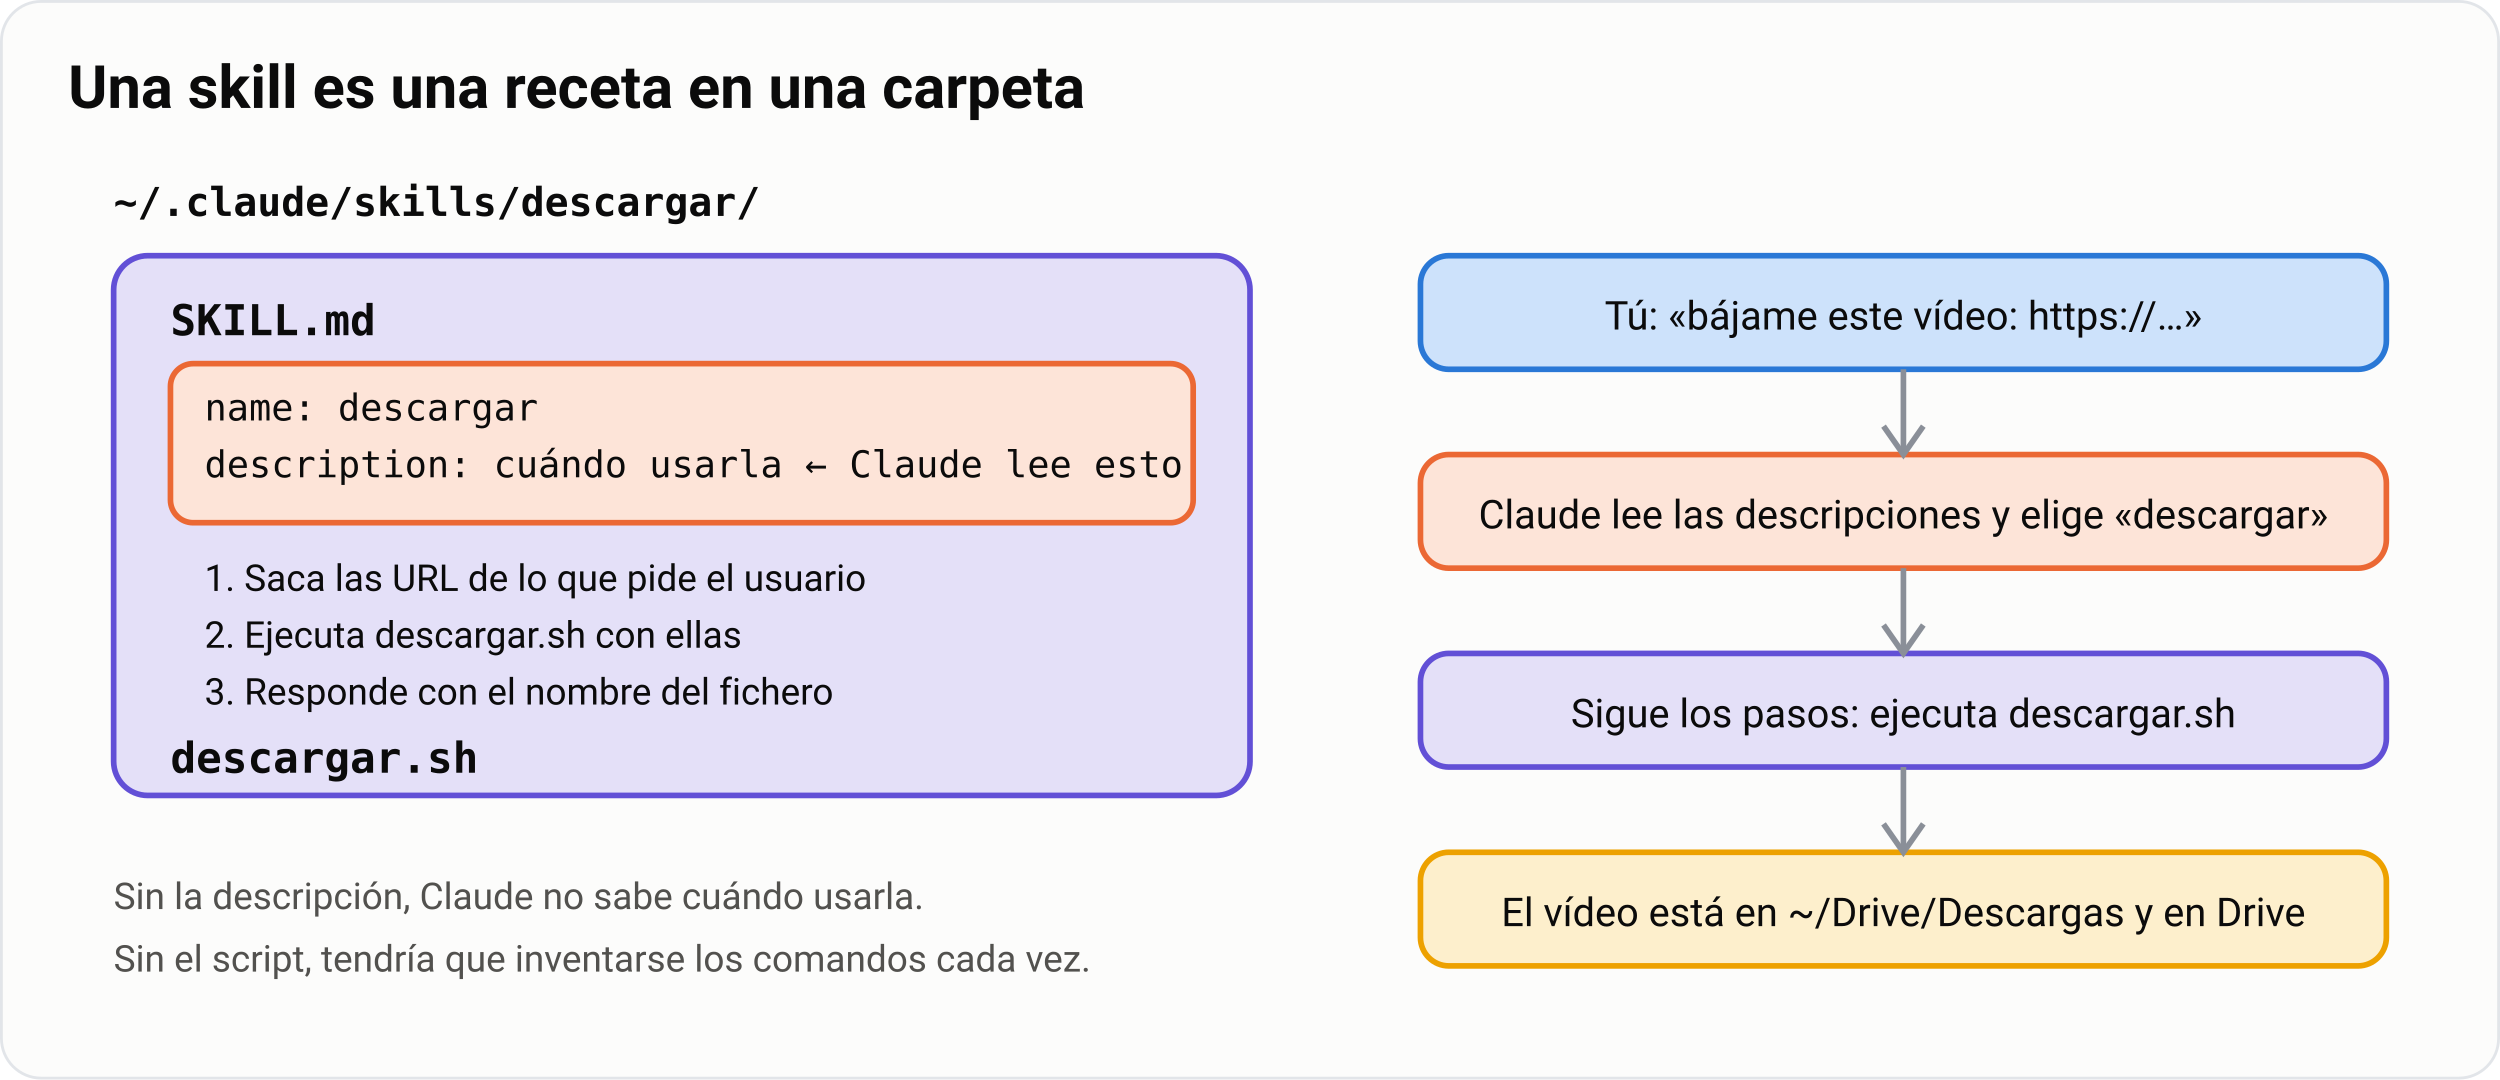
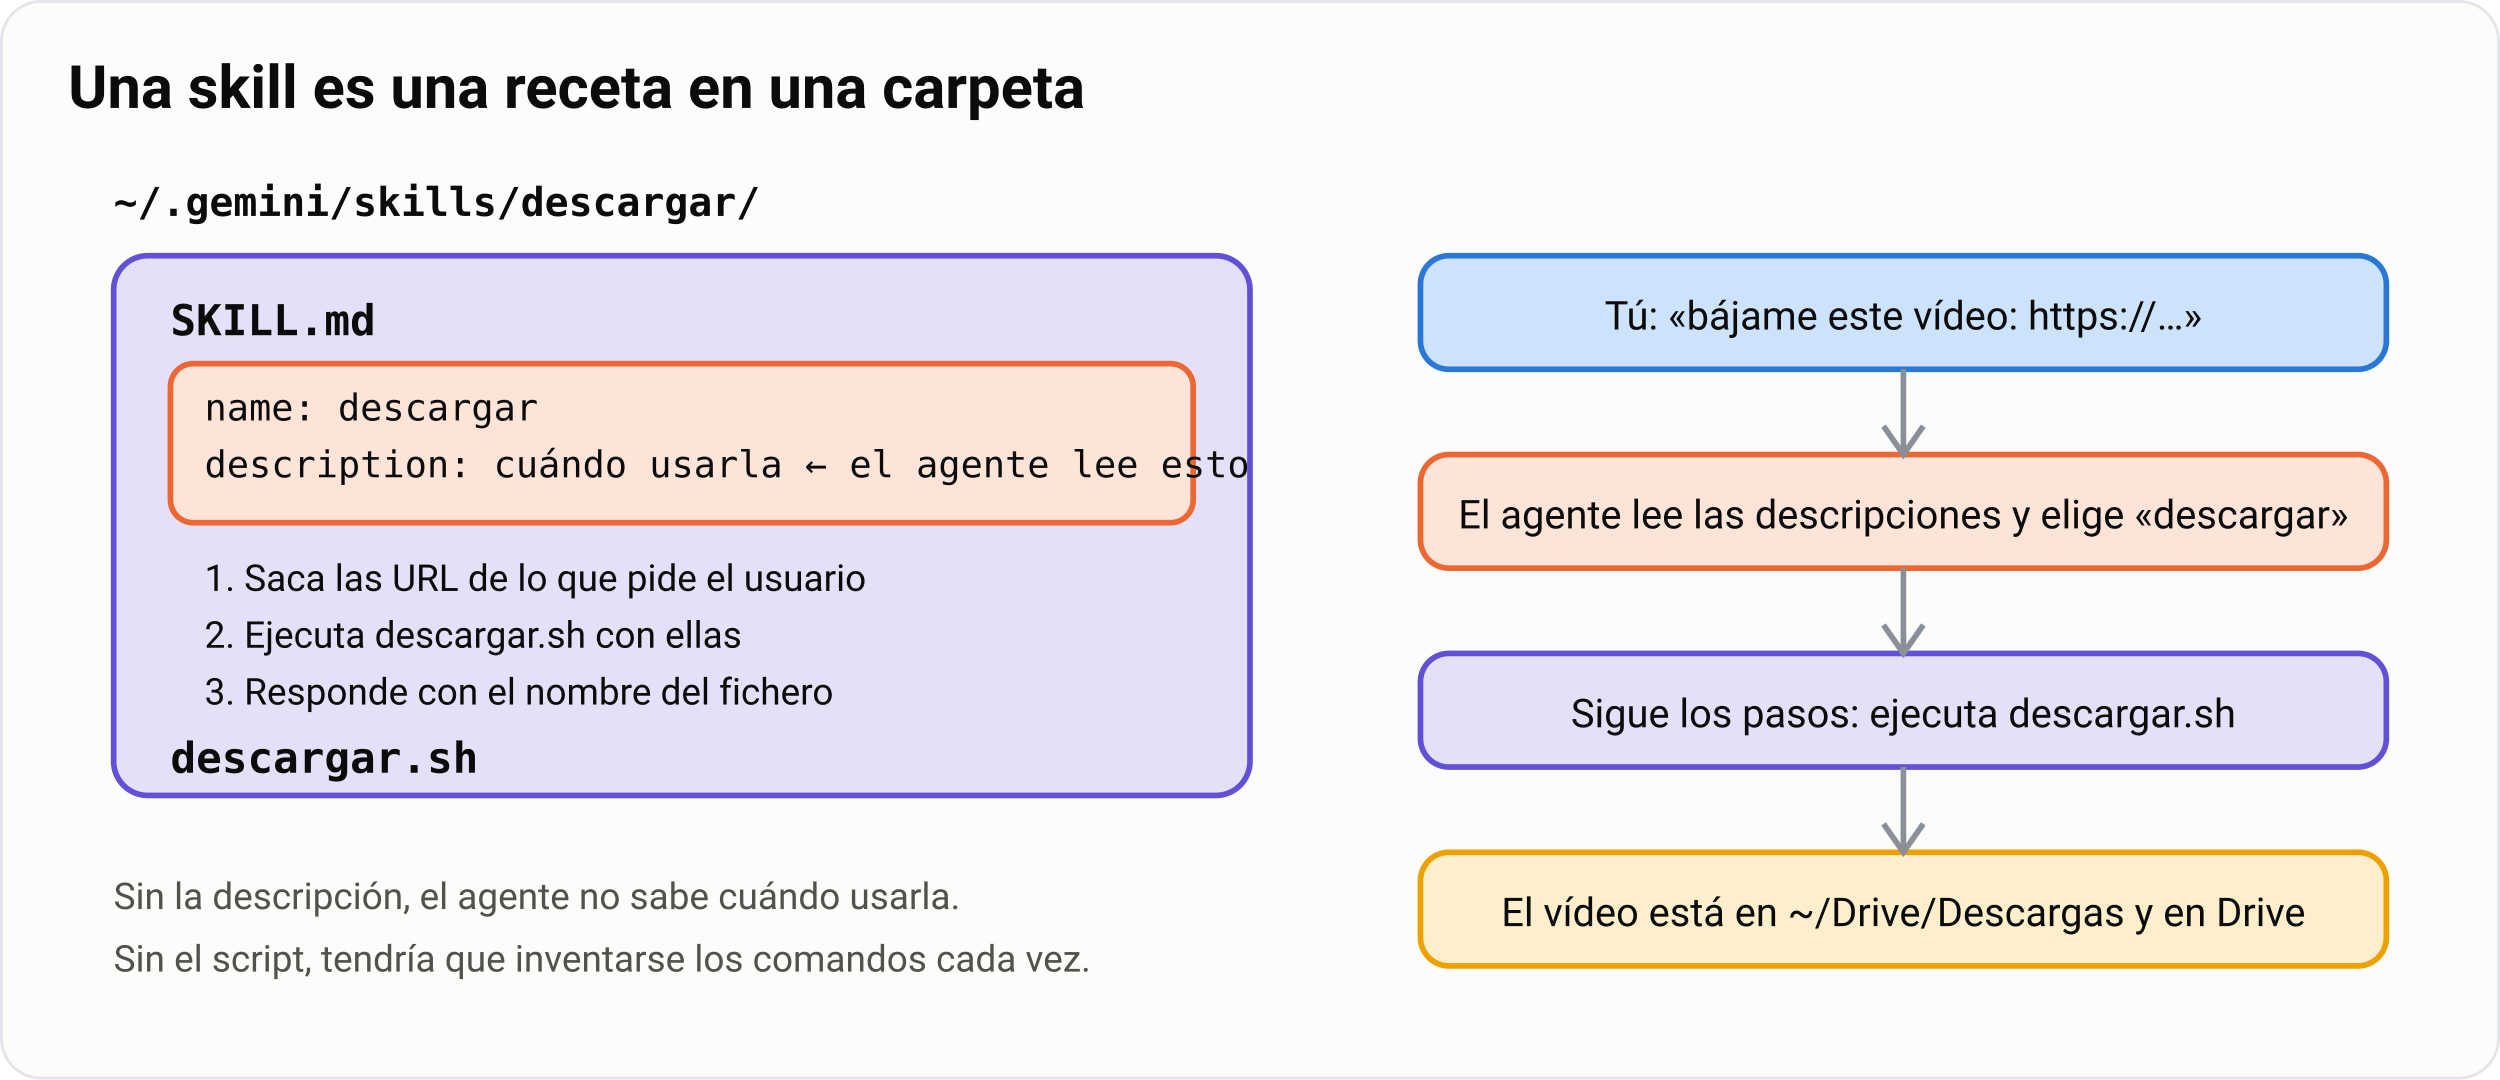
<svg xmlns="http://www.w3.org/2000/svg" width="880" height="380" viewBox="0 0 880 380" font-family="'Segoe UI', Roboto, Helvetica, Arial, sans-serif" role="img" aria-labelledby="t d">
  <rect x="0.5" y="0.5" width="879" height="379" rx="14" fill="#fcfcfb" stroke="#e2e5e9" />
  <text x="24" y="38" font-size="21" font-weight="700" fill="#0b0b0b">Una skill es una receta en una carpeta</text>
-   <text x="40" y="76" font-size="14" font-family="Consolas, 'DejaVu Sans Mono', monospace" font-weight="700" fill="#0b0b0b">~/.claude/skills/descargar/</text>
+   <text x="40" y="76" font-size="14" font-family="Consolas, 'DejaVu Sans Mono', monospace" font-weight="700" fill="#0b0b0b">~/.gemini/skills/descargar/</text>
  <rect x="40" y="90" width="400" height="190" rx="12" fill="#e4e0f8" stroke="#6250d6" stroke-width="2" />
  <text x="60" y="118" font-size="15" font-weight="700" font-family="Consolas, 'DejaVu Sans Mono', monospace" fill="#0b0b0b">SKILL.md</text>
  <rect x="60" y="128" width="360" height="56" rx="8" fill="#fde4d8" stroke="#eb6834" stroke-width="2" />
  <g font-size="13" font-family="Consolas, 'DejaVu Sans Mono', monospace" fill="#0b0b0b">
    <text x="72" y="148">name: descargar</text>
-     <text x="72" y="168">description: cuándo usarla  ← Claude lee esto</text>
+     <text x="72" y="168">description: cuándo usarla  ← el agente lee esto</text>
  </g>
  <g font-size="13" fill="#0b0b0b">
    <text x="72" y="208">1. Saca las URL de lo que pide el usuario</text>
    <text x="72" y="228">2. Ejecuta descargar.sh con ellas</text>
    <text x="72" y="248">3. Responde con el nombre del fichero</text>
  </g>
  <text x="60" y="272" font-size="15" font-weight="700" font-family="Consolas, 'DejaVu Sans Mono', monospace" fill="#0b0b0b">descargar.sh</text>
  <g font-size="14" fill="#0b0b0b">
    <rect x="500" y="90" width="340" height="40" rx="10" fill="#cde2fb" stroke="#2a78d6" stroke-width="2" />
    <text x="670" y="116" text-anchor="middle">Tú: «bájame este vídeo: https://…»</text>
    <rect x="500" y="160" width="340" height="40" rx="10" fill="#fde4d8" stroke="#eb6834" stroke-width="2" />
-     <text x="670" y="186" text-anchor="middle">Claude lee las descripciones y elige «descargar»</text>
+     <text x="670" y="186" text-anchor="middle">El agente lee las descripciones y elige «descargar»</text>
    <rect x="500" y="230" width="340" height="40" rx="10" fill="#e4e0f8" stroke="#6250d6" stroke-width="2" />
    <text x="670" y="256" text-anchor="middle">Sigue los pasos: ejecuta descargar.sh</text>
    <rect x="500" y="300" width="340" height="40" rx="10" fill="#fdefcc" stroke="#eda100" stroke-width="2" />
    <text x="670" y="326" text-anchor="middle">El vídeo está en ~/Drive/Descargas y en Drive</text>
  </g>
  <g stroke="#8a8f98" stroke-width="2" fill="none">
    <path d="M670 130 V 160" />
    <path d="M663 150 L 670 160 L 677 150" />
    <path d="M670 200 V 230" />
    <path d="M663 220 L 670 230 L 677 220" />
    <path d="M670 270 V 300" />
    <path d="M663 290 L 670 300 L 677 290" />
  </g>
-   <text x="40" y="320" font-size="13" fill="#52514e">Sin la descripción, Claude no sabe cuándo usarla.</text>
+   <text x="40" y="320" font-size="13" fill="#52514e">Sin la descripción, el agente no sabe cuándo usarla.</text>
  <text x="40" y="342" font-size="13" fill="#52514e">Sin el script, tendría que inventarse los comandos cada vez.</text>
</svg>
